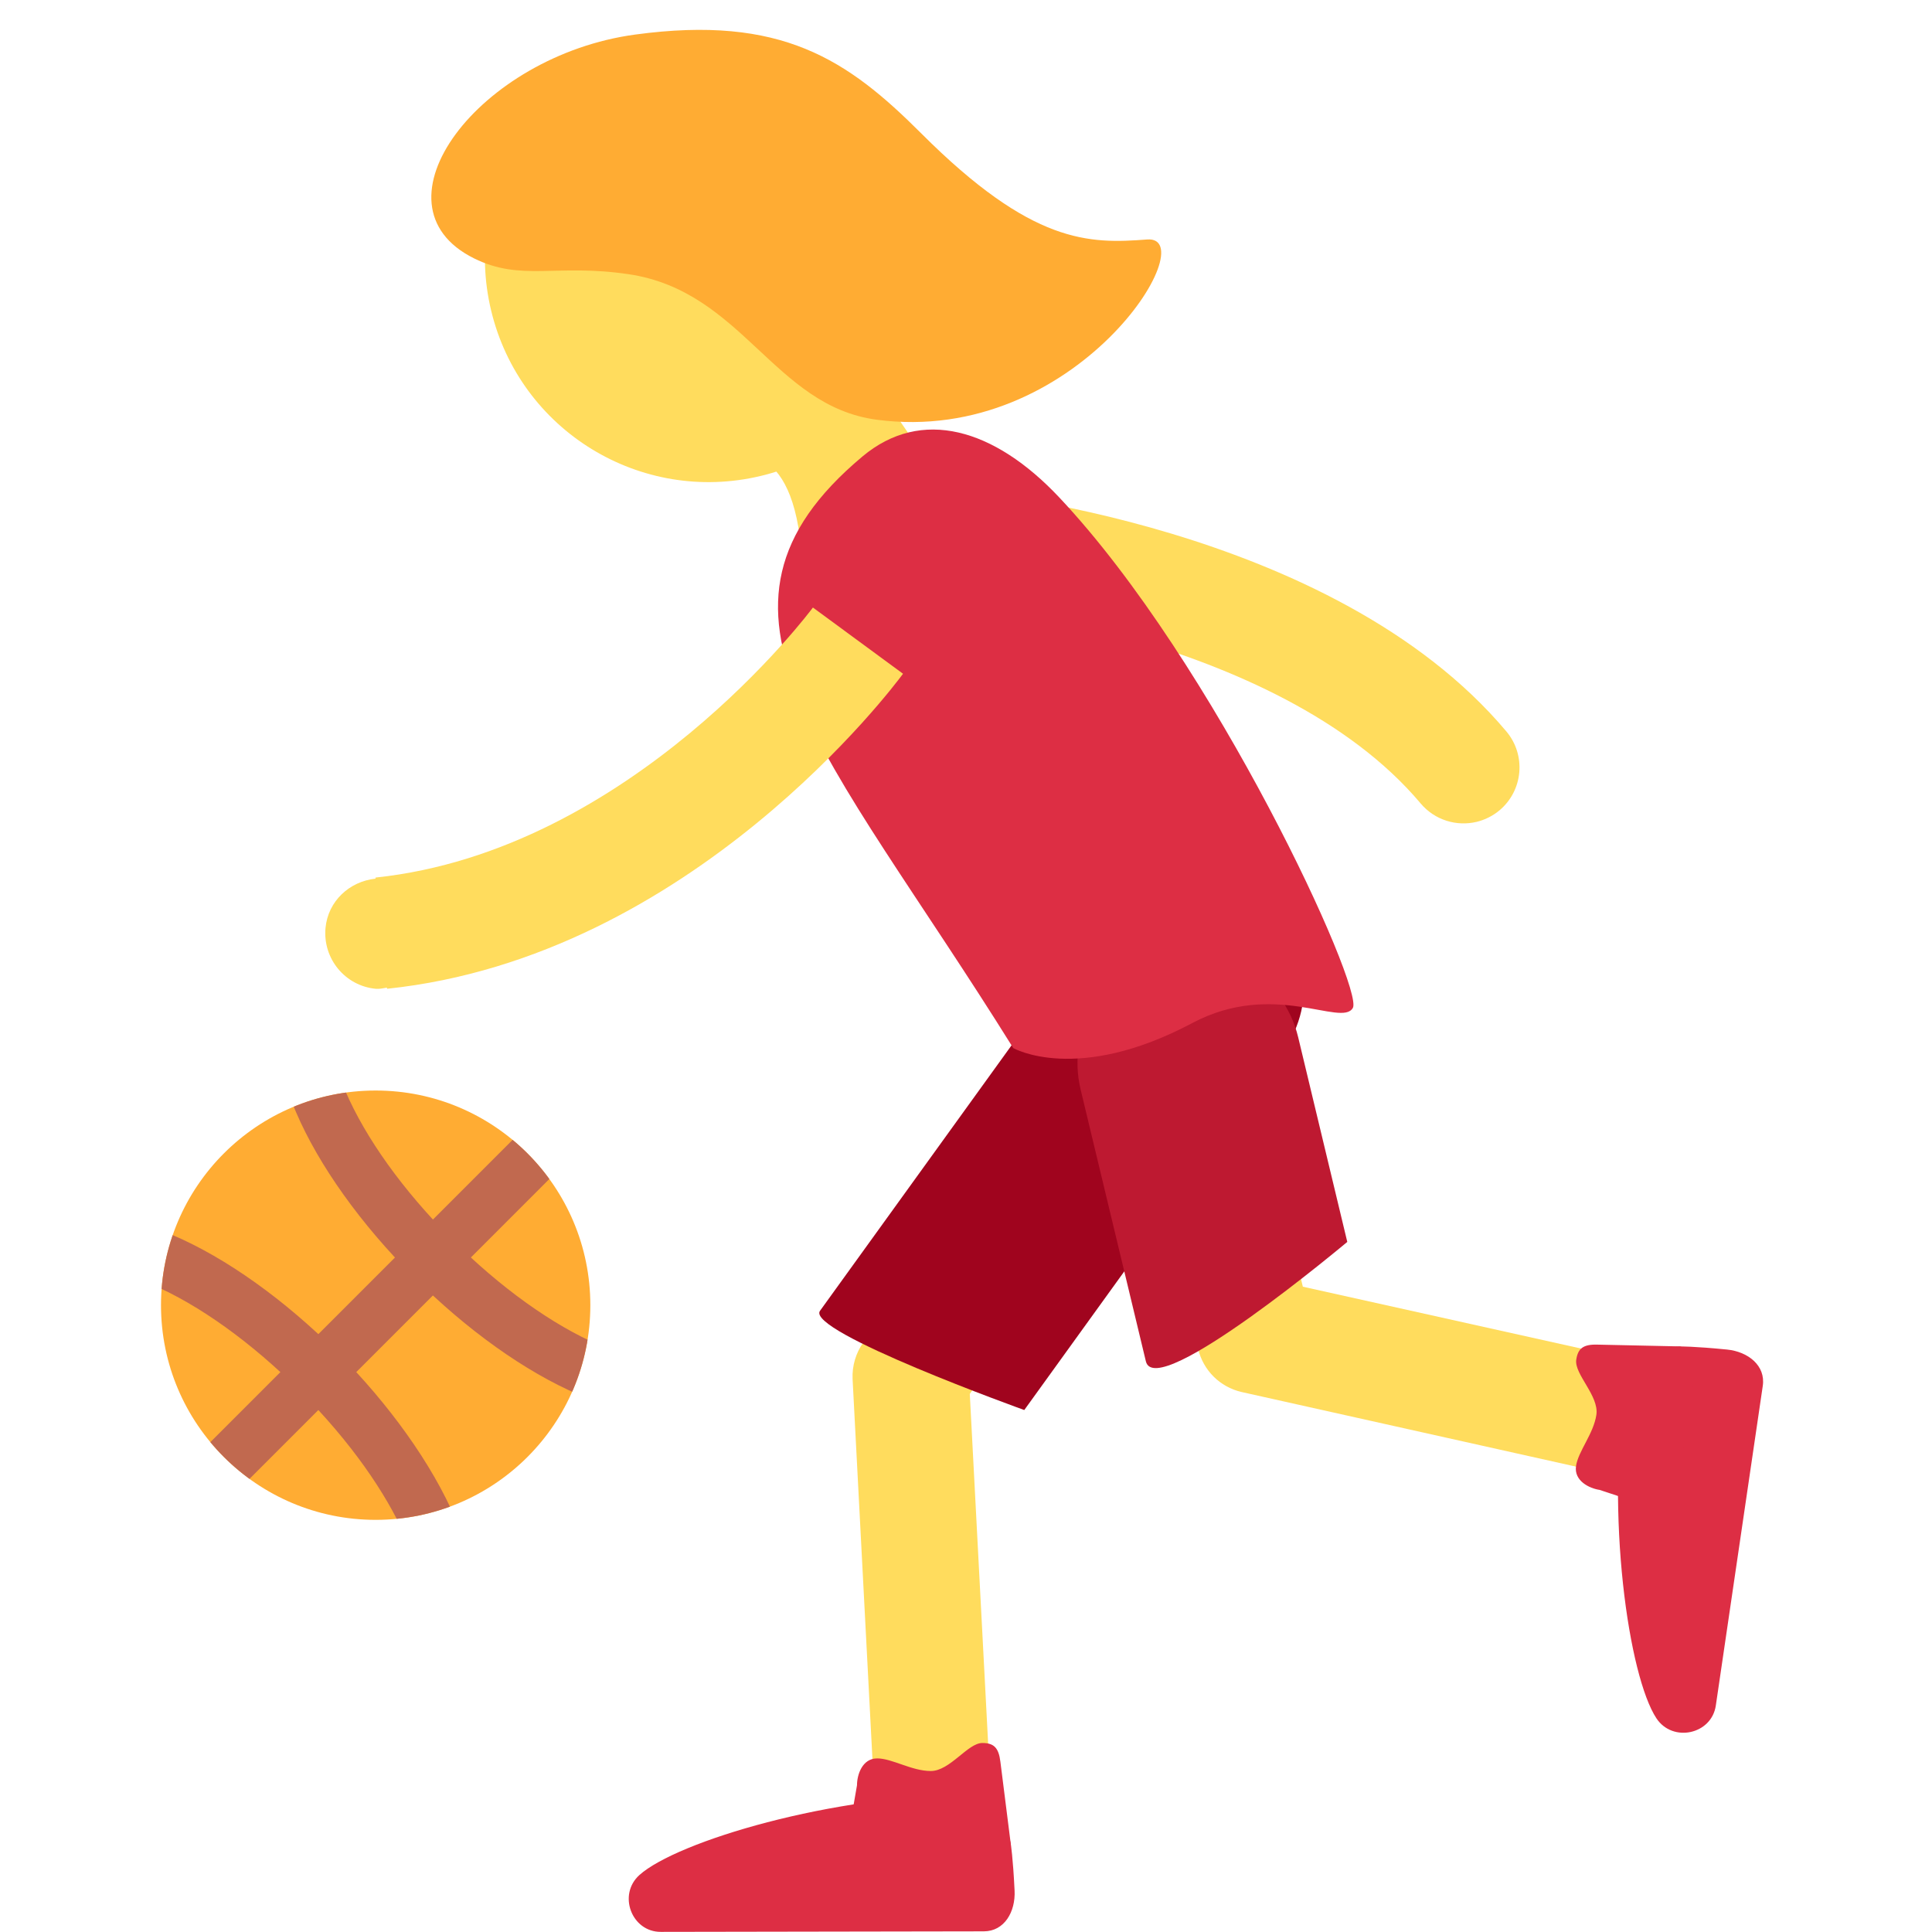
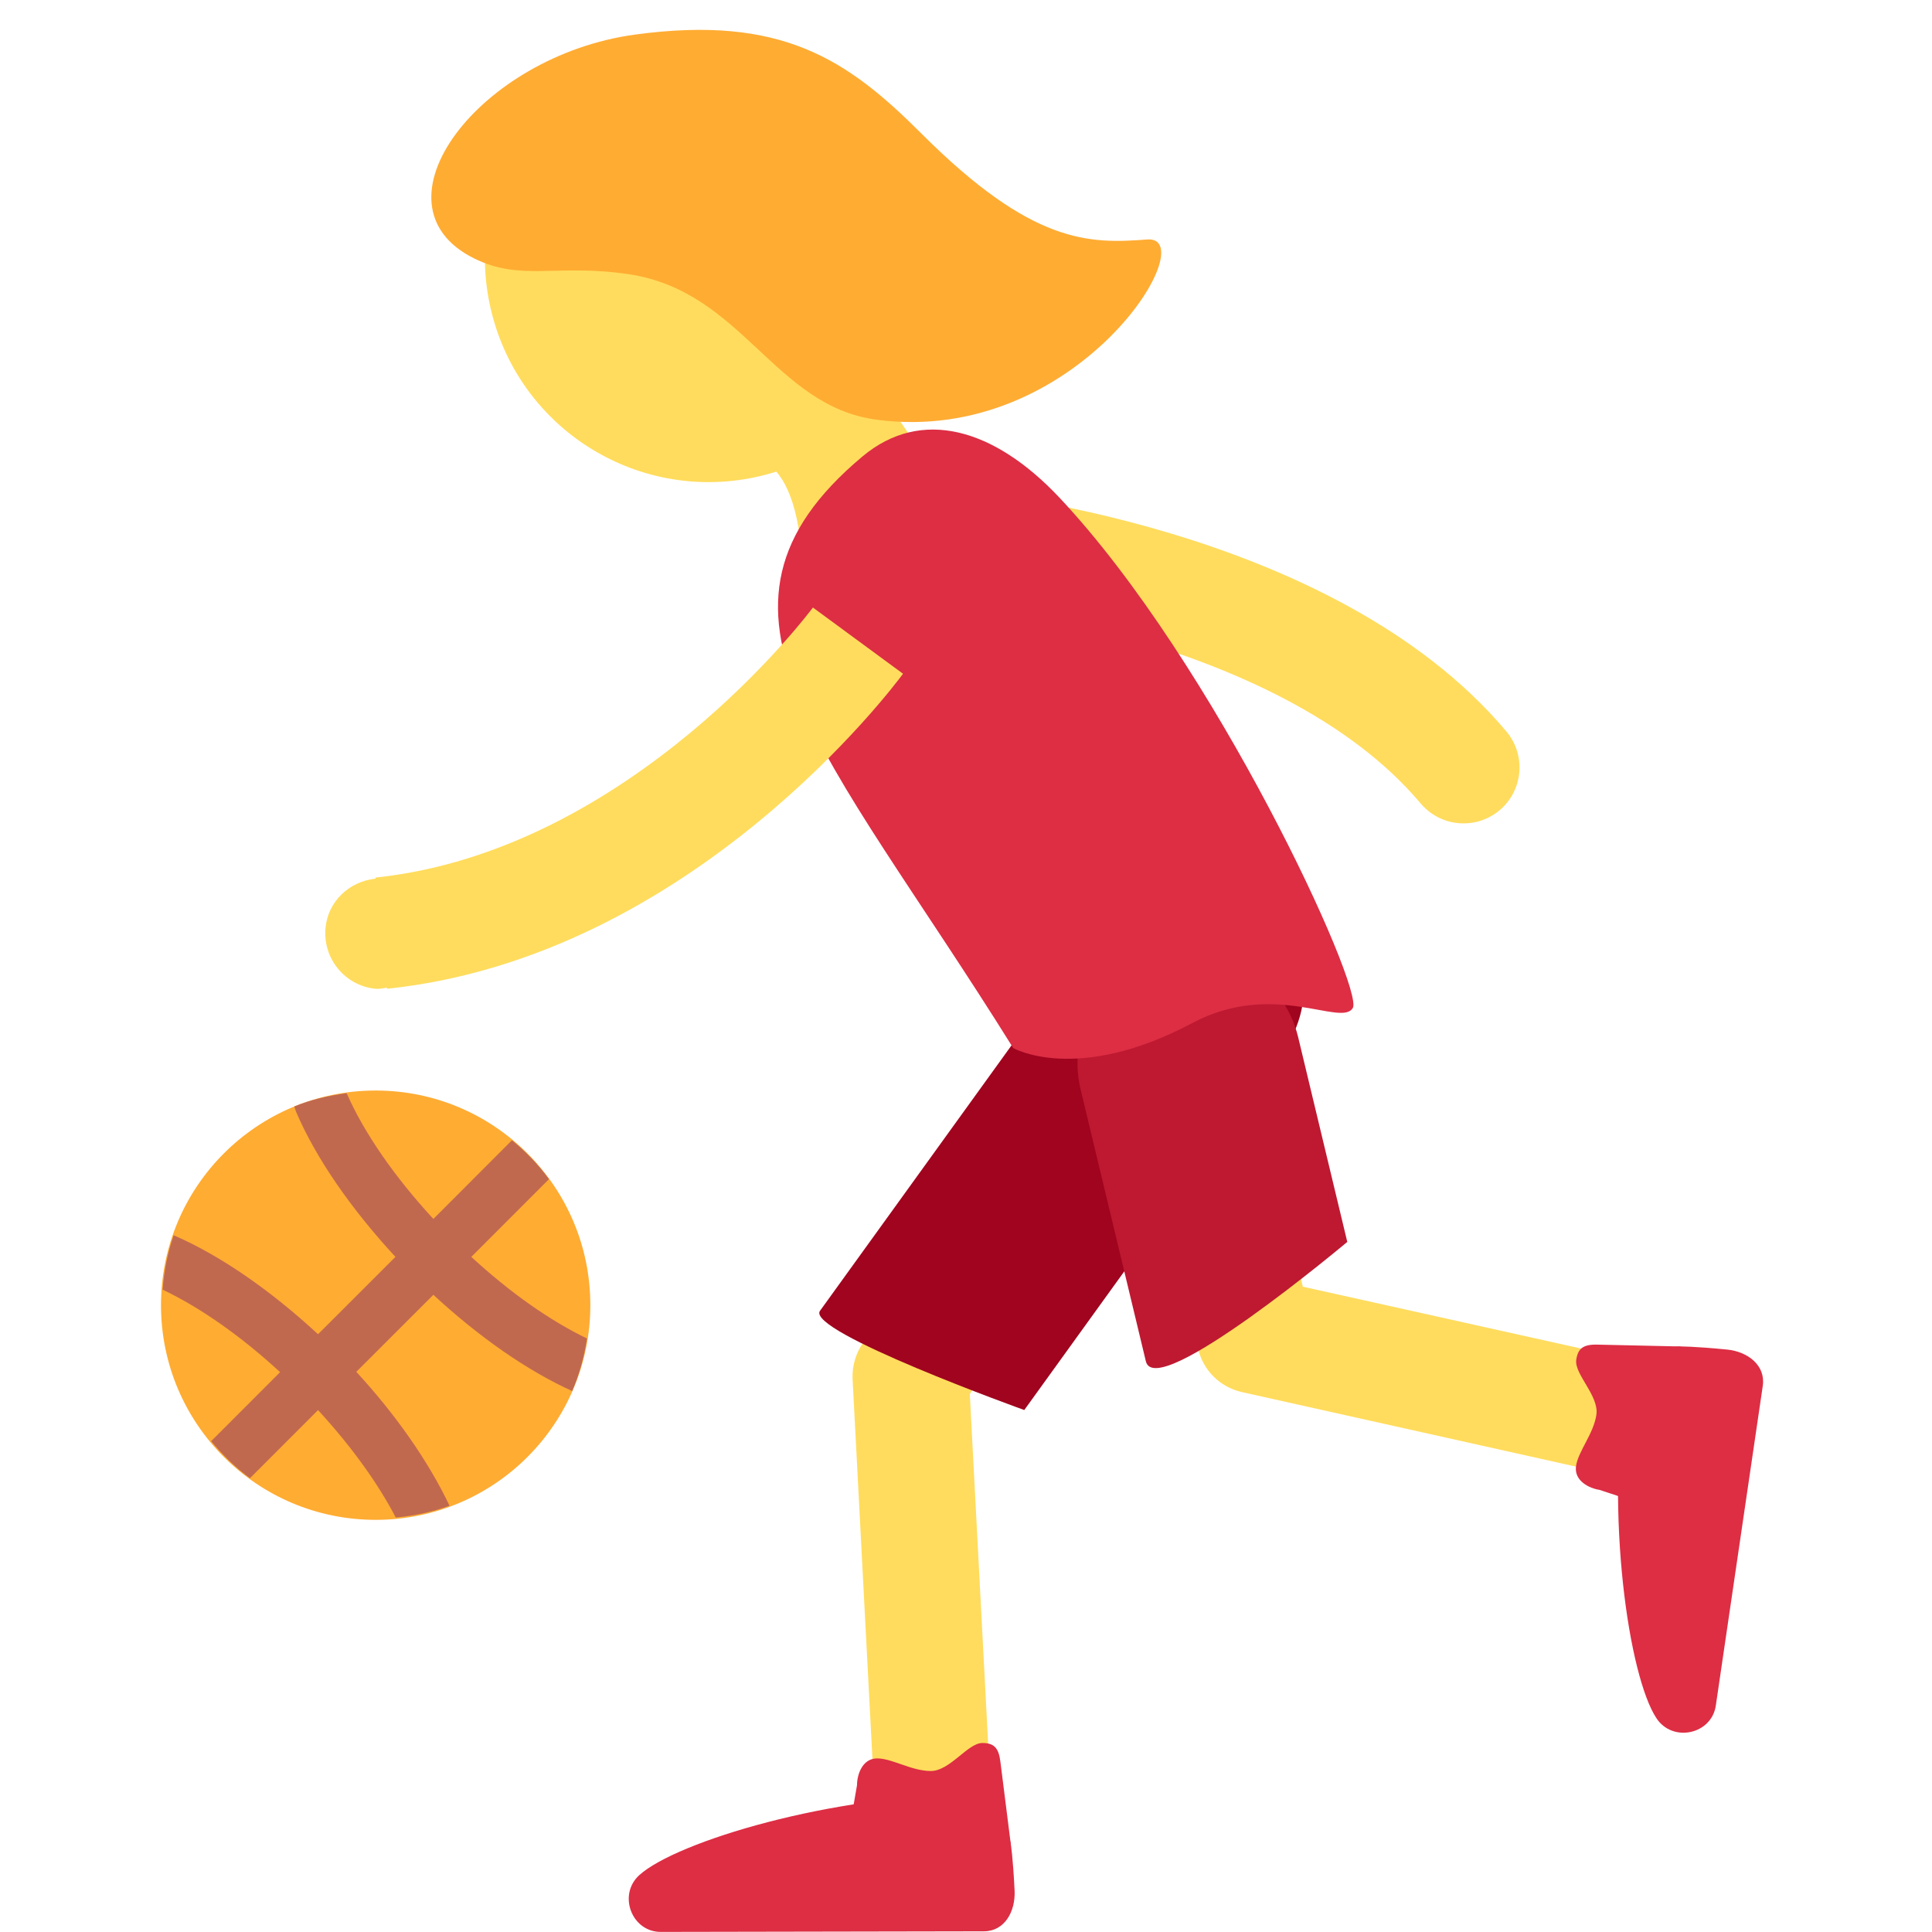
<svg xmlns="http://www.w3.org/2000/svg" viewBox="0 0 45 45" style="enable-background:new 0 0 45 45;" xml:space="preserve" version="1.1" id="svg2">
  <defs id="defs6">
    <clipPath id="clipPath16" clipPathUnits="userSpaceOnUse">
      <path id="path18" d="M 0,36 36,36 36,0 0,0 0,36 Z" />
-     </clipPath>
-     <clipPath id="clipPath60" clipPathUnits="userSpaceOnUse">
-       <path id="path62" d="M 3,11.679 C 3,9.471 4.791,7.68 7,7.68 l 0,0 c 2.209,0 4,1.791 4,3.999 l 0,0 c 0,2.21 -1.791,4.001 -4,4.001 l 0,0 c -2.209,0 -4,-1.791 -4,-4.001" />
-     </clipPath>
-     <clipPath id="clipPath80" clipPathUnits="userSpaceOnUse">
-       <path id="path82" d="M 0,36 36,36 36,0 0,0 0,36 Z" />
    </clipPath>
  </defs>
  <g transform="matrix(1.25,0,0,-1.25,0,45)" id="g10">
    <g id="g12">
      <g clip-path="url(#clipPath16)" id="g14">
        <g transform="translate(30.8525,8.3662)" id="g20">
-           <path id="path22" style="fill:#ffdc5d;fill-opacity:1;fill-rule:nonzero;stroke:none" d="M 0,0 C -0.081,0 -0.163,0.01 -0.243,0.028 L -7.719,1.696 C -8.122,1.79 -8.432,2.099 -8.528,2.501 l -1.216,5.066 c -0.069,0.283 -0.023,0.573 0.129,0.82 0.151,0.247 0.39,0.421 0.672,0.487 0.085,0.021 0.171,0.031 0.255,0.031 0.502,0 0.935,-0.342 1.052,-0.832 L -6.576,3.658 0.245,2.142 C 0.528,2.076 0.768,1.904 0.921,1.658 1.074,1.412 1.123,1.122 1.058,0.84 0.964,0.437 0.654,0.127 0.251,0.03 0.168,0.01 0.084,0 0,0" />
+           <path id="path22" style="fill:#ffdc5d;fill-opacity:1;fill-rule:nonzero;stroke:none" d="M 0,0 C -0.081,0 -0.163,0.01 -0.243,0.028 L -7.719,1.696 C -8.122,1.79 -8.432,2.099 -8.528,2.501 l -1.216,5.066 c -0.069,0.283 -0.023,0.573 0.129,0.82 0.151,0.247 0.39,0.421 0.672,0.487 0.085,0.022 0.171,0.031 0.255,0.031 0.502,0 0.935,-0.342 1.052,-0.832 L -6.576,3.658 0.245,2.142 C 0.528,2.076 0.768,1.904 0.921,1.658 1.074,1.412 1.123,1.122 1.058,0.84 0.964,0.437 0.654,0.127 0.251,0.03 0.168,0.01 0.084,0 0,0" />
        </g>
        <g transform="translate(11.3184,31.5259)" id="g24">
-           <path id="path26" style="fill:#ffdc5d;fill-opacity:1;fill-rule:nonzero;stroke:none" d="m 0,0 c -1.158,-0.564 0.52,-2.167 0.439,-3.483 -0.051,-0.91 1.722,-0.595 1.722,-0.595 0,0 1.159,0.564 1.425,-1.455 0.262,-2.017 3.141,-2.05 2.877,-0.03 C 6.197,-3.547 4.332,-2.873 4.85,-1.128 6.09,3.048 0,0 0,0" />
+           <path id="path26" style="fill:#ffdc5d;fill-opacity:1;fill-rule:nonzero;stroke:none" d="m 0,0 c -1.158,-0.564 0.52,-2.167 0.439,-3.483 -0.051,-0.91 1.722,-0.595 1.722,-0.595 0,0 1.159,0.564 1.425,-1.455 0.262,-2.017 3.141,-2.05 2.877,-0.03 -0.266,2.016 -2.131,2.69 -1.612,4.435 C 6.09,3.048 0,0 0,0" />
        </g>
        <g transform="translate(27.5156,20.686)" id="g28">
-           <path id="path30" style="fill:#ffdc5d;fill-opacity:1;fill-rule:nonzero;stroke:none" d="m 0,0 c -0.373,-0.089 -0.779,0.03 -1.043,0.342 -2.682,3.19 -8.798,3.763 -8.859,3.769 -0.573,0.051 -0.997,0.556 -0.947,1.129 0.05,0.572 0.548,0.998 1.127,0.947 C -9.436,6.163 -2.688,5.538 0.554,1.684 0.924,1.243 0.867,0.587 0.426,0.215 0.298,0.108 0.151,0.037 0,0" />
+           <path id="path30" style="fill:#ffdc5d;fill-opacity:1;fill-rule:nonzero;stroke:none" d="m 0,0 c -0.373,-0.089 -0.779,0.03 -1.043,0.342 -2.682,3.19 -8.798,3.763 -8.859,3.769 -0.573,0.051 -0.997,0.556 -0.947,1.129 0.05,0.572 0.548,0.998 1.127,0.947 C -9.436,6.163 -2.688,5.538 0.554,1.684 0.924,1.243 0.867,0.586 0.426,0.215 0.298,0.108 0.151,0.037 0,0" />
        </g>
        <g transform="translate(17.4697,0.6992)" id="g32">
-           <path id="path34" style="fill:#ffdc5d;fill-opacity:1;fill-rule:nonzero;stroke:none" d="m 0,0 c -0.598,-0.028 -1.107,0.435 -1.135,1.031 l -0.448,8.575 c -0.011,0.244 0.061,0.487 0.203,0.684 l 5.246,7.271 c 0.184,0.255 0.469,0.417 0.782,0.446 0.259,0.023 0.519,-0.048 0.731,-0.2 C 5.614,17.636 5.77,17.385 5.816,17.1 5.862,16.814 5.794,16.527 5.625,16.294 L 0.601,9.328 1.031,1.133 C 1.054,0.652 0.751,0.208 0.294,0.054 0.217,0.028 0.136,0.011 0.052,0.003 L 0,0 Z" />
+           <path id="path34" style="fill:#ffdc5d;fill-opacity:1;fill-rule:nonzero;stroke:none" d="m 0,0 c -0.598,-0.028 -1.107,0.435 -1.135,1.031 l -0.448,8.575 c -0.011,0.244 0.061,0.487 0.203,0.684 l 5.246,7.272 c 0.184,0.254 0.469,0.417 0.782,0.445 0.259,0.023 0.519,-0.048 0.731,-0.2 C 5.614,17.636 5.77,17.385 5.816,17.1 5.862,16.814 5.794,16.527 5.625,16.294 L 0.601,9.328 1.031,1.133 C 1.054,0.652 0.751,0.208 0.294,0.054 0.217,0.028 0.136,0.011 0.052,0.003 L 0,0 Z" />
        </g>
        <g transform="translate(15.2798,11.5752)" id="g36">
-           <path id="path38" style="fill:#a0041e;fill-opacity:1;fill-rule:nonzero;stroke:none" d="M 0,0 5.246,7.271 C 5.917,8.203 7.221,8.416 8.155,7.741 9.088,7.068 9.299,5.765 8.626,4.832 l -4.82,-6.681 c 0,0 -4.082,1.467 -3.806,1.849" />
+           <path id="path38" style="fill:#a0041e;fill-opacity:1;fill-rule:nonzero;stroke:none" d="M 0,0 5.246,7.271 C 5.917,8.203 7.221,8.416 8.155,7.741 9.088,7.068 9.299,5.765 8.625,4.832 L 3.806,-1.849 c 0,0 -4.082,1.467 -3.806,1.849" />
        </g>
        <g transform="translate(21.3516,10.6338)" id="g40">
-           <path id="path42" style="fill:#be1931;fill-opacity:1;fill-rule:nonzero;stroke:none" d="M 0,0 -1.216,5.066 C -1.485,6.186 -0.795,7.311 0.325,7.58 1.444,7.848 2.569,7.159 2.838,6.039 L 3.753,2.225 C 3.753,2.225 0.184,-0.769 0,0" />
+           <path id="path42" style="fill:#be1931;fill-opacity:1;fill-rule:nonzero;stroke:none" d="M 0,0 -1.216,5.066 C -1.485,6.186 -0.795,7.312 0.325,7.58 1.444,7.848 2.569,7.159 2.838,6.039 L 3.753,2.225 C 3.753,2.225 0.185,-0.769 0,0" />
        </g>
        <g transform="translate(17.2588,32.1582)" id="g44">
-           <path id="path46" style="fill:#ffdc5d;fill-opacity:1;fill-rule:nonzero;stroke:none" d="M 0,0 C 0.537,-2.238 -0.842,-4.489 -3.081,-5.026 -5.32,-5.563 -7.57,-4.184 -8.107,-1.945 -8.645,0.294 -7.265,2.544 -5.026,3.081 -2.788,3.619 -0.537,2.239 0,0" />
+           <path id="path46" style="fill:#ffdc5d;fill-opacity:1;fill-rule:nonzero;stroke:none" d="M 0,0 C 0.537,-2.238 -0.842,-4.489 -3.081,-5.026 -5.32,-5.563 -7.57,-4.184 -8.107,-1.945 -8.645,0.294 -7.265,2.544 -5.026,3.082 -2.788,3.619 -0.537,2.239 0,0" />
        </g>
        <g transform="translate(21.375,31.5376)" id="g48">
-           <path id="path50" style="fill:#ffac33;fill-opacity:1;fill-rule:nonzero;stroke:none" d="m 0,0 c -1.083,-0.083 -2.14,-0.092 -4.208,1.976 -1.375,1.375 -2.603,2.213 -5.334,1.842 -2.898,-0.393 -5.018,-3.169 -3,-4.17 0.881,-0.436 1.53,-0.094 2.881,-0.295 2.121,-0.315 2.706,-2.455 4.619,-2.711 C -1.298,-3.858 1.083,0.083 0,0" />
+           <path id="path50" style="fill:#ffac33;fill-opacity:1;fill-rule:nonzero;stroke:none" d="m 0,0 c -1.083,-0.083 -2.14,-0.092 -4.208,1.976 -1.375,1.375 -2.603,2.213 -5.334,1.842 -2.898,-0.393 -5.018,-3.169 -3,-4.17 0.881,-0.436 1.53,-0.094 2.881,-0.295 2.121,-0.315 2.706,-2.456 4.619,-2.711 C -1.298,-3.858 1.083,0.083 0,0" />
        </g>
        <g transform="translate(11,11.6797)" id="g52">
          <path id="path54" style="fill:#ffac33;fill-opacity:1;fill-rule:nonzero;stroke:none" d="m 0,0 c 0,-2.209 -1.791,-4 -4,-4 -2.209,0 -4,1.791 -4,4 0,2.209 1.791,4 4,4 2.209,0 4,-1.791 4,-4" />
        </g>
-       </g>
-     </g>
-     <g id="g56">
-       <g clip-path="url(#clipPath60)" id="g58">
-         <g transform="translate(6.7119,17.2832)" id="g64">
-           <path id="path66" style="fill:#c1694f;fill-opacity:1;fill-rule:nonzero;stroke:none" d="m 0,0 c -0.188,0 -0.334,-0.042 -0.419,-0.126 -0.21,-0.211 -0.155,-0.794 0.142,-1.485 0.376,-0.878 1.079,-1.858 1.979,-2.758 0.901,-0.901 1.88,-1.604 2.758,-1.98 0.691,-0.296 1.273,-0.352 1.485,-0.141 0.21,0.211 0.155,0.794 -0.142,1.485 -0.376,0.877 -1.079,1.857 -1.979,2.757 -0.901,0.9 -1.88,1.603 -2.758,1.98 C 0.653,-0.091 0.279,0 0,0 m 5.523,-7.615 c -0.424,0 -0.916,0.115 -1.457,0.347 -0.992,0.425 -2.083,1.204 -3.071,2.192 -0.988,0.988 -1.766,2.078 -2.191,3.07 -0.487,1.136 -0.462,2.055 0.07,2.587 0.531,0.532 1.45,0.558 2.586,0.07 C 2.452,0.226 3.542,-0.553 4.531,-1.541 5.519,-2.529 6.297,-3.619 6.723,-4.611 7.209,-5.747 7.184,-6.665 6.652,-7.197 6.374,-7.476 5.989,-7.615 5.523,-7.615" />
+         <g transform="translate(8.0752,11.873)" id="g56">
+           <path id="path58" style="fill:#c1694f;fill-opacity:1;fill-rule:nonzero;stroke:none" d="m 0,0 c 0.849,-0.785 1.747,-1.413 2.586,-1.793 0.135,0.308 0.223,0.637 0.277,0.979 C 2.166,-0.478 1.422,0.048 0.707,0.707 L 2.154,2.155 C 1.957,2.427 1.723,2.666 1.464,2.88 L 0,1.414 C -0.718,2.193 -1.287,3.009 -1.616,3.757 -1.955,3.711 -2.285,3.636 -2.592,3.51 -2.578,3.475 -2.573,3.444 -2.558,3.409 -2.185,2.538 -1.528,1.595 -0.707,0.707 L -2.149,-0.734 C -3.033,0.083 -3.972,0.736 -4.84,1.11 -4.951,0.788 -5.02,0.449 -5.045,0.096 c 0.706,-0.335 1.462,-0.868 2.189,-1.537 l -1.285,-1.286 c 0.214,-0.258 0.453,-0.493 0.724,-0.69 l 1.268,1.269 c 0.657,-0.715 1.136,-1.402 1.448,-2.002 0.349,0.032 0.685,0.103 1.002,0.22 -0.395,0.834 -1.014,1.711 -1.737,2.495 L 0,0 Z" />
        </g>
-         <g transform="translate(1.7622,12.334)" id="g68">
-           <path id="path70" style="fill:#c1694f;fill-opacity:1;fill-rule:nonzero;stroke:none" d="m 0,0 c -0.188,0 -0.334,-0.042 -0.419,-0.127 -0.21,-0.211 -0.155,-0.794 0.142,-1.485 0.376,-0.877 1.079,-1.857 1.979,-2.757 1.943,-1.943 3.809,-2.552 4.243,-2.122 0.432,0.432 -0.179,2.301 -2.121,4.243 -0.901,0.9 -1.88,1.603 -2.758,1.979 C 0.653,-0.092 0.279,0 0,0 m 5.537,-7.616 c -1.309,0 -3.132,1.13 -4.542,2.54 -0.988,0.988 -1.766,2.078 -2.192,3.07 -0.486,1.136 -0.461,2.054 0.071,2.586 0.532,0.532 1.45,0.559 2.586,0.07 C 2.452,0.226 3.542,-0.553 4.531,-1.541 6.416,-3.427 7.8,-6.05 6.652,-7.198 6.362,-7.487 5.979,-7.616 5.537,-7.616" />
+         <g transform="translate(18.3335,0.0127)" id="g60">
+           <path id="path62" style="fill:#dd2e44;fill-opacity:1;fill-rule:nonzero;stroke:none" d="M 0,0 C 0.383,0 0.59,0.365 0.572,0.757 0.542,1.383 0.5,1.638 0.5,1.638 0.438,1.937 0.176,2.55 -0.187,2.55 -2.83,2.55 -5.726,1.671 -6.418,1.05 -6.827,0.683 -6.564,-0.012 -6.021,-0.011 -4.418,-0.008 -1.388,-0.003 0,0" />
        </g>
-         <g transform="translate(3.1104,8.3184)" id="g72">
-           <path id="path74" style="fill:#c1694f;fill-opacity:1;fill-rule:nonzero;stroke:none" d="M 0,0 7.07,7.071 7.777,6.364 0.707,-0.707 0,0 Z" />
+         <g transform="translate(25.208,17.2188)" id="g64">
+           <path id="path66" style="fill:#dd2e44;fill-opacity:1;fill-rule:nonzero;stroke:none" d="m 0,0 c -0.208,-0.364 -1.473,0.525 -2.989,-0.281 -2.157,-1.146 -3.339,-0.467 -3.339,-0.467 -3.486,5.595 -6.243,8.149 -2.809,11.024 1.097,0.918 2.454,0.522 3.663,-0.76 C -2.563,6.427 0.209,0.365 0,0" />
        </g>
-       </g>
-     </g>
-     <g id="g76">
-       <g clip-path="url(#clipPath80)" id="g78">
-         <g transform="translate(18.3333,0.0123)" id="g84">
-           <path id="path86" style="fill:#dd2e44;fill-opacity:1;fill-rule:nonzero;stroke:none" d="M 0,0 C 0.383,0.001 0.591,0.366 0.572,0.758 0.542,1.384 0.5,1.638 0.5,1.638 0.438,1.937 0.176,2.55 -0.187,2.55 -2.83,2.55 -5.725,1.671 -6.418,1.05 -6.827,0.683 -6.564,-0.011 -6.021,-0.01 -4.418,-0.007 -1.388,-0.002 0,0" />
+         <g transform="translate(18.353,1.3008)" id="g68">
+           <path id="path70" style="fill:#dd2e44;fill-opacity:1;fill-rule:nonzero;stroke:none" d="m 0,0 -1.977,0 c -0.185,0 -0.595,0.157 -0.595,0.35 l 0.188,1.084 c 0,0.192 0.096,0.5 0.376,0.5 0.28,0 0.64,-0.235 0.999,-0.235 0.359,0 0.688,0.522 0.96,0.522 0.212,0 0.305,-0.084 0.337,-0.35 L 0.48,0.35 C 0.48,0.157 0.185,0 0,0" />
        </g>
-         <g transform="translate(25.2083,17.2188)" id="g88">
-           <path id="path90" style="fill:#dd2e44;fill-opacity:1;fill-rule:nonzero;stroke:none" d="m 0,0 c -0.208,-0.365 -1.473,0.525 -2.99,-0.281 -2.156,-1.146 -3.338,-0.467 -3.338,-0.467 -3.487,5.595 -6.243,8.149 -2.809,11.024 1.097,0.918 2.454,0.523 3.663,-0.76 C -2.563,6.427 0.208,0.365 0,0" />
+         <g transform="translate(32.8467,10.1758)" id="g72">
+           <path id="path74" style="fill:#dd2e44;fill-opacity:1;fill-rule:nonzero;stroke:none" d="M 0,0 C 0.056,0.379 -0.275,0.639 -0.665,0.677 -1.289,0.739 -1.547,0.735 -1.547,0.735 -1.852,0.719 -2.496,0.55 -2.55,0.189 c -0.388,-2.613 0.055,-5.606 0.569,-6.382 0.302,-0.458 1.027,-0.301 1.106,0.236 C -0.643,-4.371 -0.202,-1.373 0,0" />
        </g>
-         <g transform="translate(18.3529,1.3008)" id="g92">
-           <path id="path94" style="fill:#dd2e44;fill-opacity:1;fill-rule:nonzero;stroke:none" d="m 0,0 -1.977,0 c -0.185,0 -0.595,0.158 -0.595,0.35 l 0.188,1.084 c 0,0.192 0.096,0.5 0.376,0.5 0.28,0 0.641,-0.235 0.999,-0.235 0.359,0 0.688,0.522 0.96,0.522 0.212,0 0.305,-0.084 0.337,-0.35 L 0.48,0.35 C 0.48,0.158 0.185,0 0,0" />
+         <g transform="translate(31.5752,10.3848)" id="g76">
+           <path id="path78" style="fill:#dd2e44;fill-opacity:1;fill-rule:nonzero;stroke:none" d="m 0,0 -0.291,-1.955 c -0.027,-0.183 -0.243,-0.566 -0.434,-0.537 l -1.044,0.345 c -0.19,0.028 -0.48,0.168 -0.439,0.445 0.041,0.277 0.326,0.599 0.379,0.954 0.053,0.355 -0.415,0.758 -0.375,1.026 0.031,0.209 0.128,0.289 0.395,0.282 L -0.275,0.526 C -0.085,0.498 0.027,0.183 0,0" />
        </g>
-         <g transform="translate(32.8467,10.176)" id="g96">
-           <path id="path98" style="fill:#dd2e44;fill-opacity:1;fill-rule:nonzero;stroke:none" d="M 0,0 C 0.056,0.379 -0.275,0.638 -0.665,0.677 -1.289,0.739 -1.547,0.735 -1.547,0.735 -1.852,0.718 -2.497,0.549 -2.55,0.189 c -0.389,-2.613 0.055,-5.606 0.568,-6.383 0.303,-0.458 1.028,-0.301 1.107,0.237 C -0.643,-4.371 -0.202,-1.373 0,0" />
-         </g>
-         <g transform="translate(31.5751,10.3848)" id="g100">
-           <path id="path102" style="fill:#dd2e44;fill-opacity:1;fill-rule:nonzero;stroke:none" d="m 0,0 -0.291,-1.955 c -0.027,-0.183 -0.243,-0.566 -0.433,-0.537 l -1.045,0.345 c -0.19,0.028 -0.48,0.168 -0.439,0.445 0.041,0.277 0.326,0.599 0.379,0.954 0.053,0.355 -0.415,0.757 -0.375,1.027 0.031,0.208 0.128,0.289 0.396,0.281 L -0.276,0.527 C -0.085,0.498 0.027,0.183 0,0" />
-         </g>
-         <g transform="translate(15.1475,24.6797)" id="g104">
-           <path id="path106" style="fill:#ffdc5d;fill-opacity:1;fill-rule:nonzero;stroke:none" d="m 0,0 c -0.033,-0.046 -3.381,-4.532 -8.152,-5.032 l 0.002,-0.02 c -0.484,-0.051 -0.885,-0.417 -0.932,-0.919 -0.053,-0.573 0.367,-1.082 0.941,-1.134 0.071,-0.006 0.135,0.013 0.203,0.022 l 0.003,-0.021 c 5.678,0.594 9.456,5.655 9.614,5.87 L 0,0 Z" />
+         <g transform="translate(15.1475,24.6797)" id="g80">
+           <path id="path82" style="fill:#ffdc5d;fill-opacity:1;fill-rule:nonzero;stroke:none" d="m 0,0 c -0.033,-0.046 -3.381,-4.532 -8.152,-5.032 l 0.002,-0.02 c -0.484,-0.051 -0.885,-0.417 -0.932,-0.919 -0.053,-0.573 0.367,-1.082 0.941,-1.134 0.071,-0.006 0.135,0.013 0.204,0.022 l 0.002,-0.021 c 5.678,0.594 9.456,5.655 9.614,5.87 L 0,0 Z" />
        </g>
      </g>
    </g>
  </g>
</svg>
